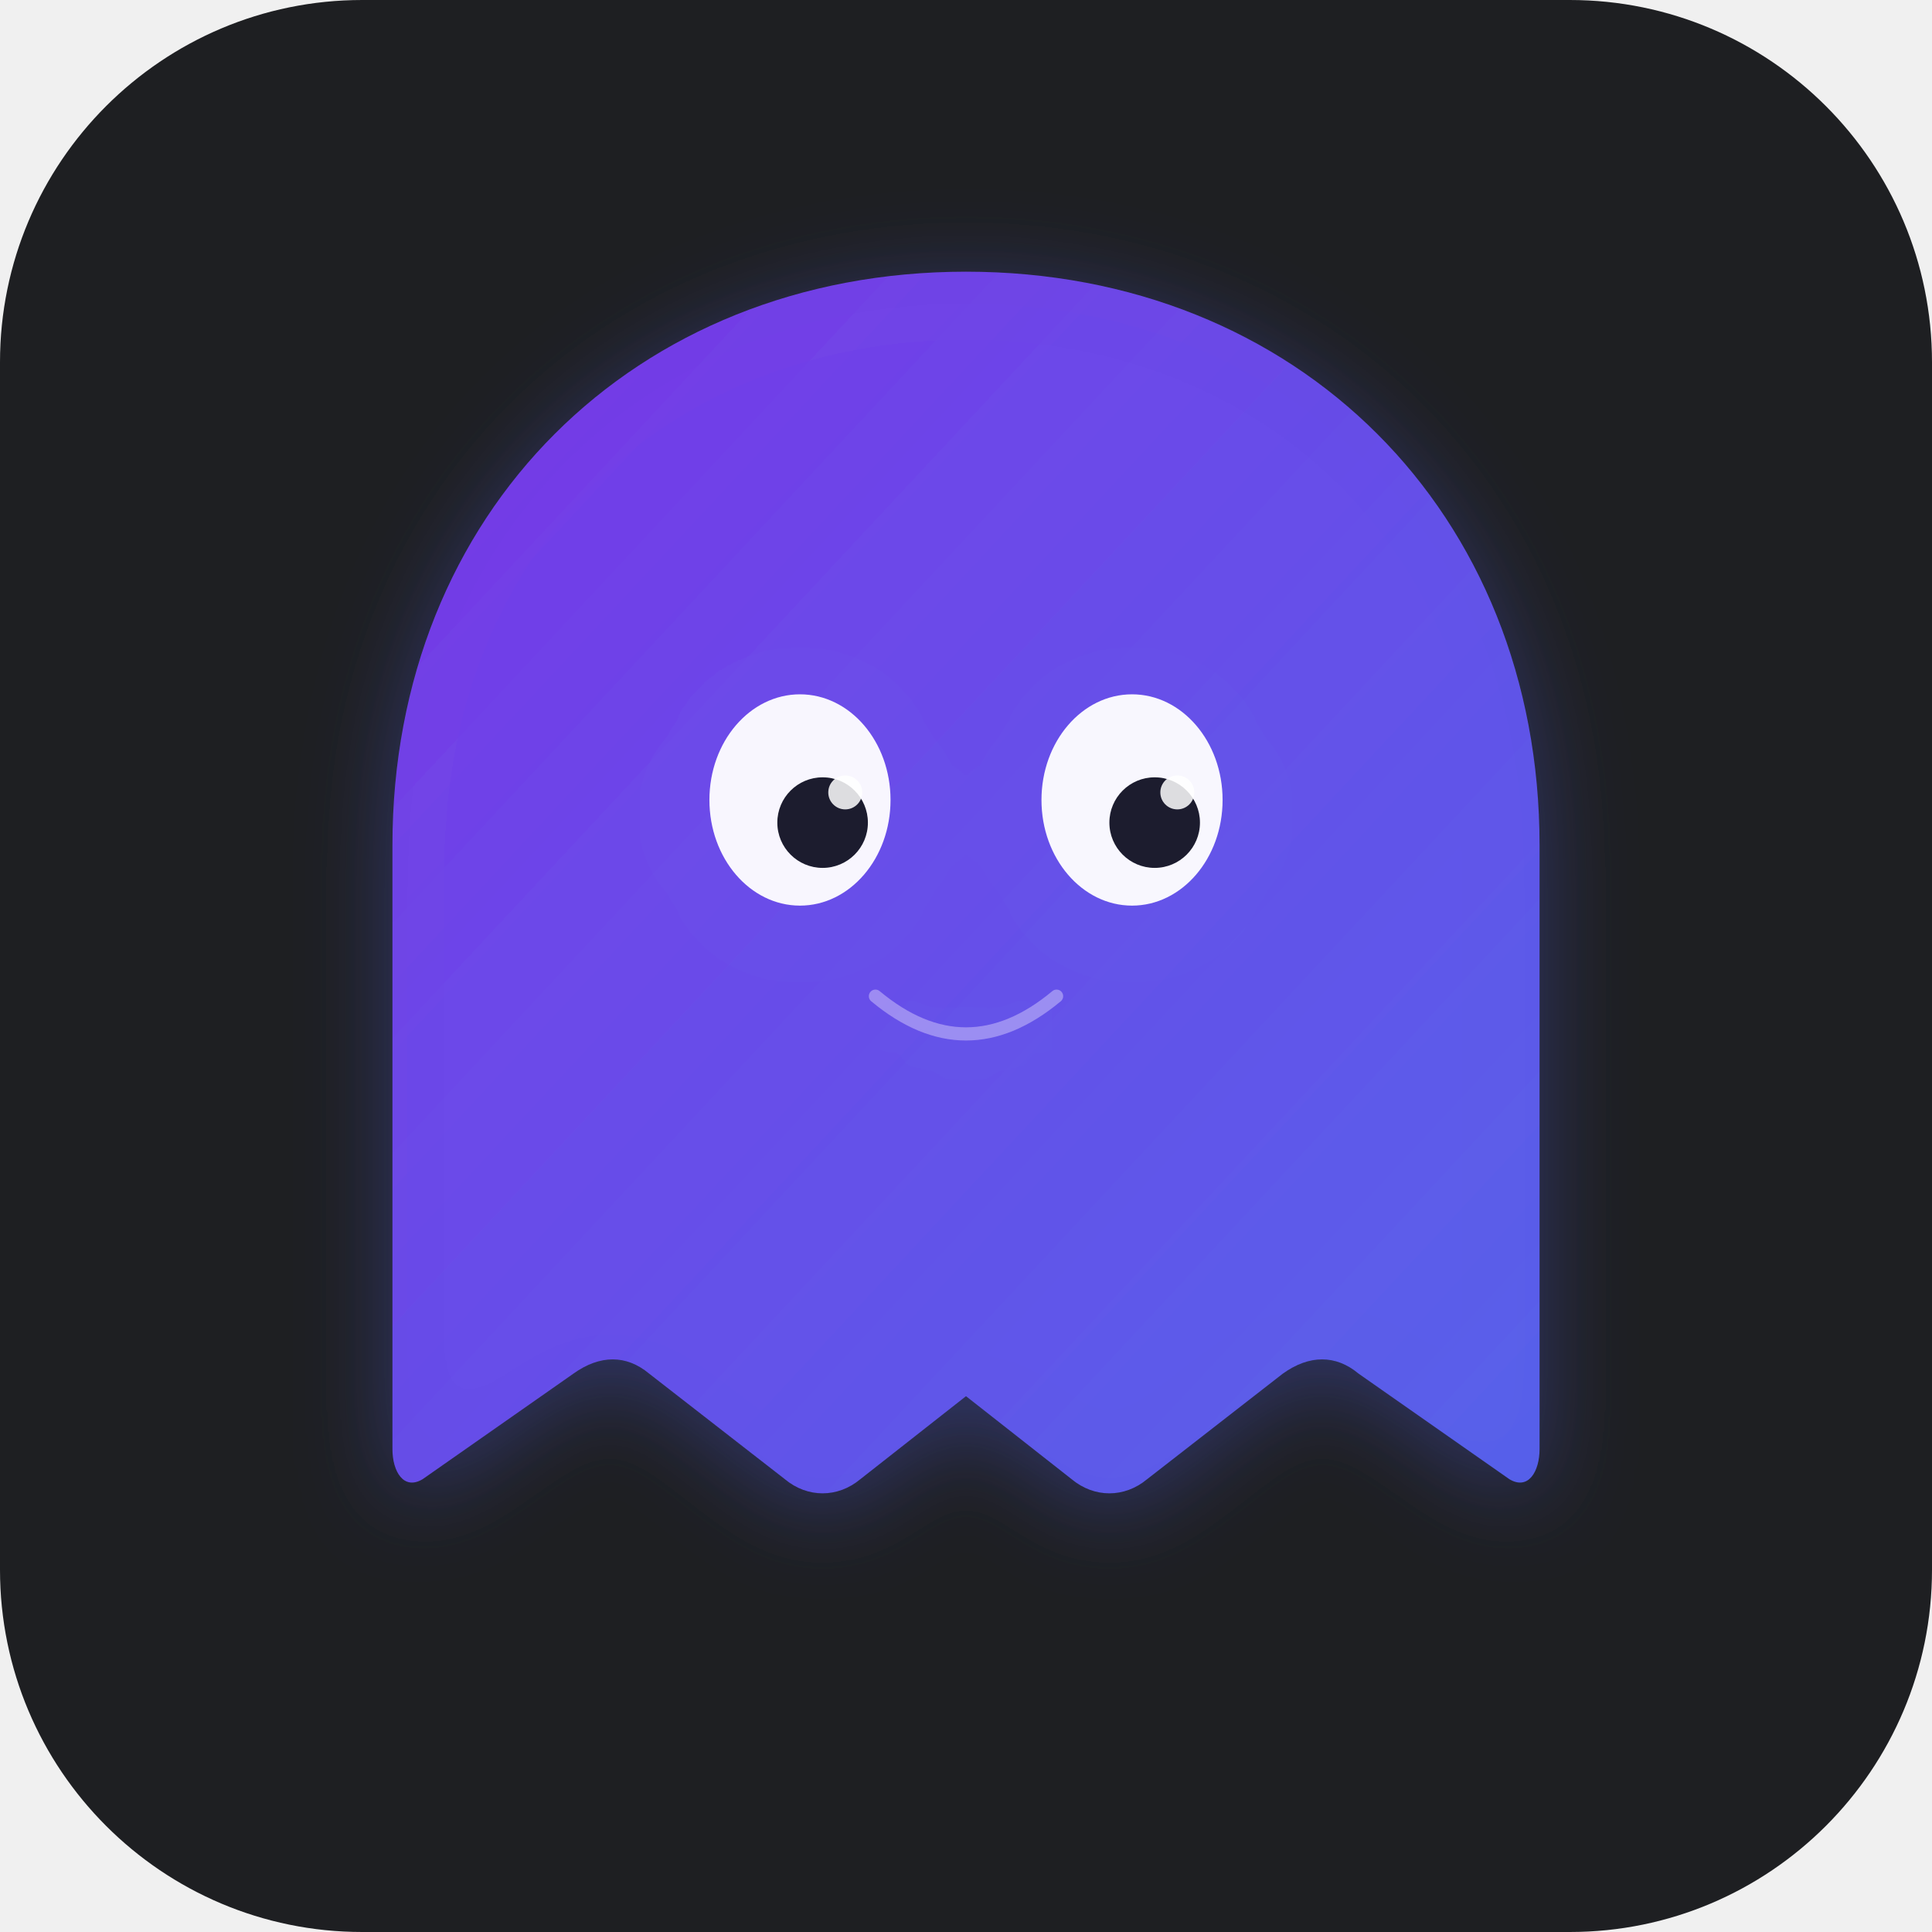
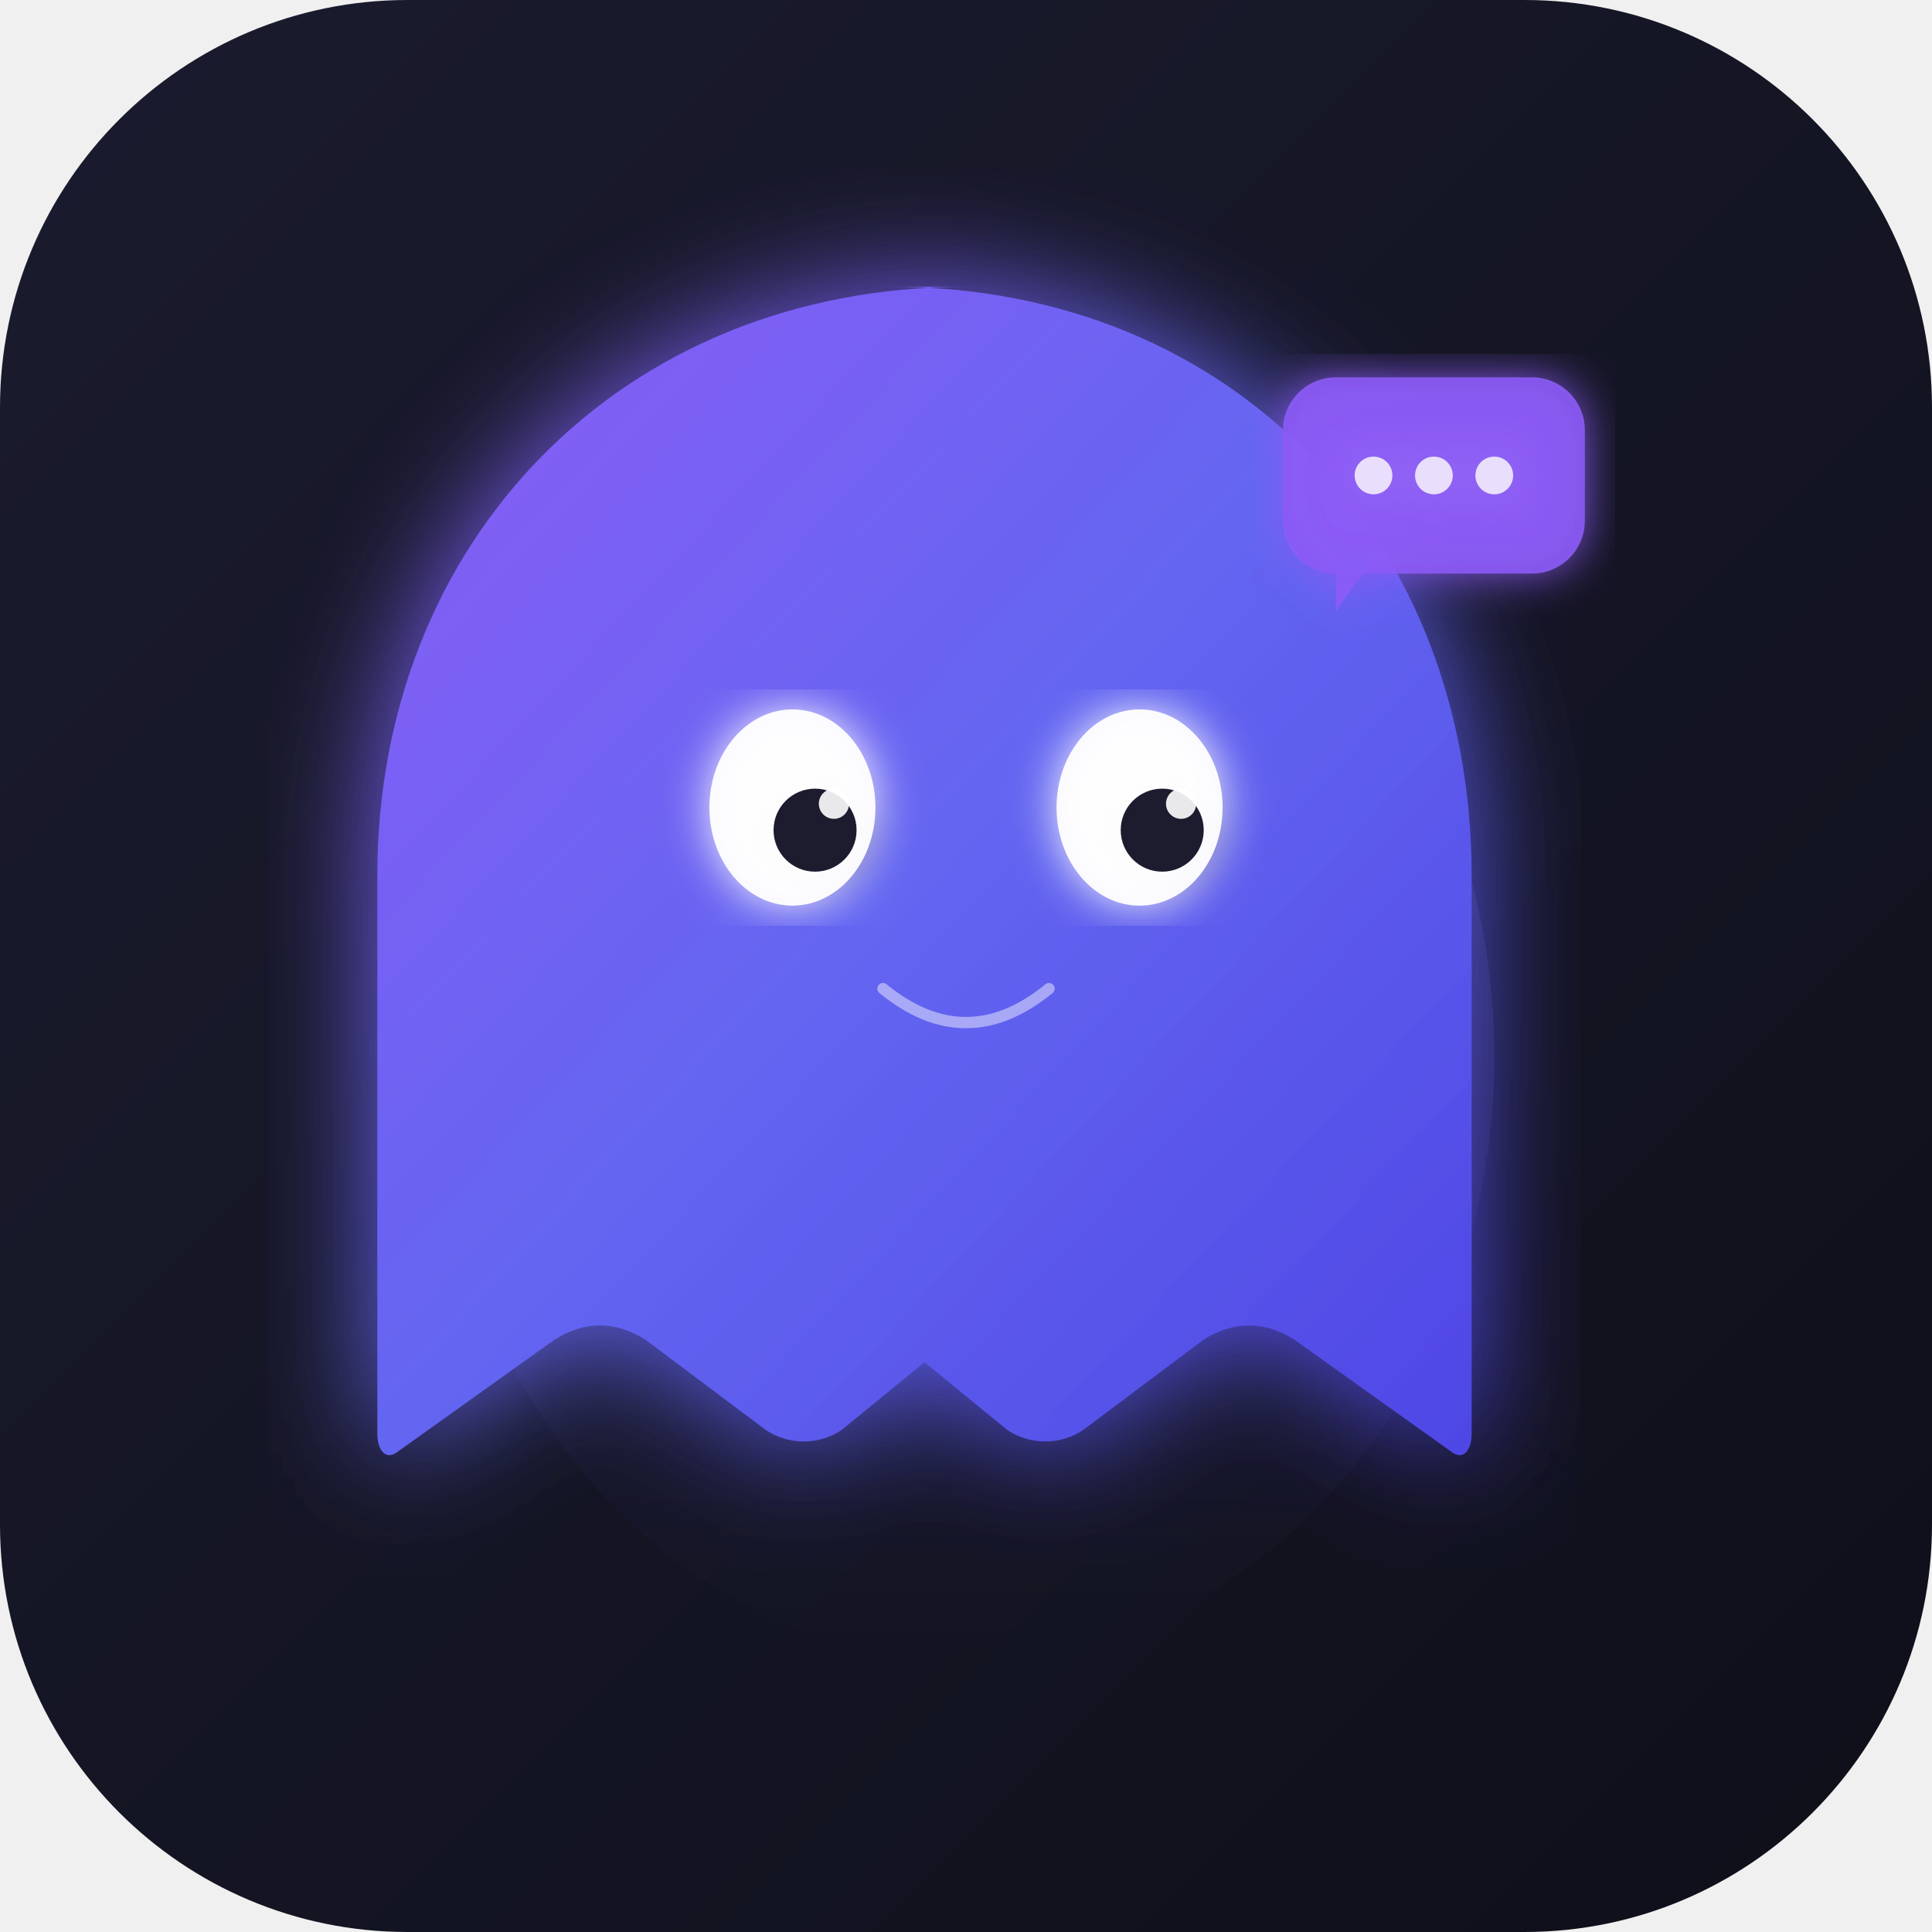
<svg xmlns="http://www.w3.org/2000/svg" viewBox="0 0 512 512">
  <defs>
+     <linearGradient id="bgGrad" x1="0%" y1="0%" x2="100%" y2="100%">
+       <stop offset="0%" stop-color="#1a1b2e" />
+       <stop offset="100%" stop-color="#0f0f1a" />
+     </linearGradient>
    <linearGradient id="ghostGrad" x1="0%" y1="0%" x2="100%" y2="100%">
-       <stop offset="0%" stop-color="#7c3aed" />
-       <stop offset="100%" stop-color="#5865f2" />
+       <stop offset="0%" stop-color="#8b5cf6" />
+       <stop offset="50%" stop-color="#6366f1" />
+       <stop offset="100%" stop-color="#4f46e5" />
    </linearGradient>
-     <filter id="ghostShadow">
-       <feDropShadow dx="0" dy="4" stdDeviation="12" flood-color="#5865f2" flood-opacity=".35" />
+     <linearGradient id="glowGrad" x1="50%" y1="0%" x2="50%" y2="100%">
+       <stop offset="0%" stop-color="#a78bfa" stop-opacity=".6" />
+       <stop offset="100%" stop-color="#6366f1" stop-opacity="0" />
+     </linearGradient>
+     <filter id="glow">
+       <feGaussianBlur stdDeviation="16" result="blur" />
+       <feMerge>
+         <feMergeNode in="blur" />
+         <feMergeNode in="SourceGraphic" />
+       </feMerge>
+     </filter>
+     <filter id="innerGlow">
+       <feGaussianBlur stdDeviation="6" result="blur" />
+       <feMerge>
+         <feMergeNode in="blur" />
+         <feMergeNode in="SourceGraphic" />
+       </feMerge>
    </filter>
  </defs>
-   <rect width="512" height="512" rx="96" fill="#1e1f22" />
-   <g filter="url(#ghostShadow)">
-     <path d="M256 72c-88 0-152 64-152 152v160c0 6 3 11 8 8l40-28c7-5 14-5 20 0l36 28c6 5 14 5 20 0l28-22 28 22c6 5 14 5 20 0l36-28c7-5 14-5 20 0l40 28c5 3 8-2 8-8V224c0-88-64-152-152-152z" fill="url(#ghostGrad)" opacity=".95" />
-     <ellipse cx="212" cy="212" rx="24" ry="28" fill="#fff" opacity=".95" />
-     <ellipse cx="300" cy="212" rx="24" ry="28" fill="#fff" opacity=".95" />
-     <circle cx="218" cy="218" r="12" fill="#1a1a2e" />
-     <circle cx="306" cy="218" r="12" fill="#1a1a2e" />
-     <circle cx="224" cy="210" r="4.5" fill="#fff" opacity=".85" />
-     <circle cx="312" cy="210" r="4.5" fill="#fff" opacity=".85" />
-     <path d="M232 264q24 20 48 0" stroke="rgba(255,255,255,.35)" stroke-width="3.5" fill="none" stroke-linecap="round" />
+   <rect width="512" height="512" rx="108" fill="url(#bgGrad)" />
+   <ellipse cx="256" cy="280" rx="140" ry="160" fill="url(#glowGrad)" opacity=".4" />
+   <g filter="url(#glow)">
+     <path d="M256 76c-92 0-156 68-156 156v148c0 4 2 7 5 5l42-30c8-5 16-5 24 0l32 24c6 4 14 4 20 0l22-18 22 18c6 4 14 4 20 0l32-24c8-5 16-5 24 0l42 30c3 2 5-1 5-5V232c0-88-62-156-154-156z" fill="url(#ghostGrad)" />
+   </g>
+   <g filter="url(#innerGlow)">
+     <ellipse cx="210" cy="214" rx="22" ry="26" fill="#fff" opacity=".95" />
+     <ellipse cx="302" cy="214" rx="22" ry="26" fill="#fff" opacity=".95" />
+     <circle cx="216" cy="220" r="11" fill="#1a1a2e" />
+     <circle cx="308" cy="220" r="11" fill="#1a1a2e" />
+     <circle cx="221" cy="213" r="4" fill="#fff" opacity=".9" />
+     <circle cx="313" cy="213" r="4" fill="#fff" opacity=".9" />
+   </g>
+   <path d="M234 262q22 18 44 0" stroke="rgba(255,255,255,.45)" stroke-width="3" fill="none" stroke-linecap="round" />
+   <g transform="translate(340, 100)" filter="url(#innerGlow)">
+     <rect width="80" height="52" rx="14" fill="#8b5cf6" opacity=".9" />
+     <circle cx="24" cy="26" r="5" fill="#fff" opacity=".8" />
+     <circle cx="40" cy="26" r="5" fill="#fff" opacity=".8" />
+     <circle cx="56" cy="26" r="5" fill="#fff" opacity=".8" />
+     <polygon points="14,48 24,48 14,62" fill="#8b5cf6" opacity=".9" />
  </g>
</svg>
